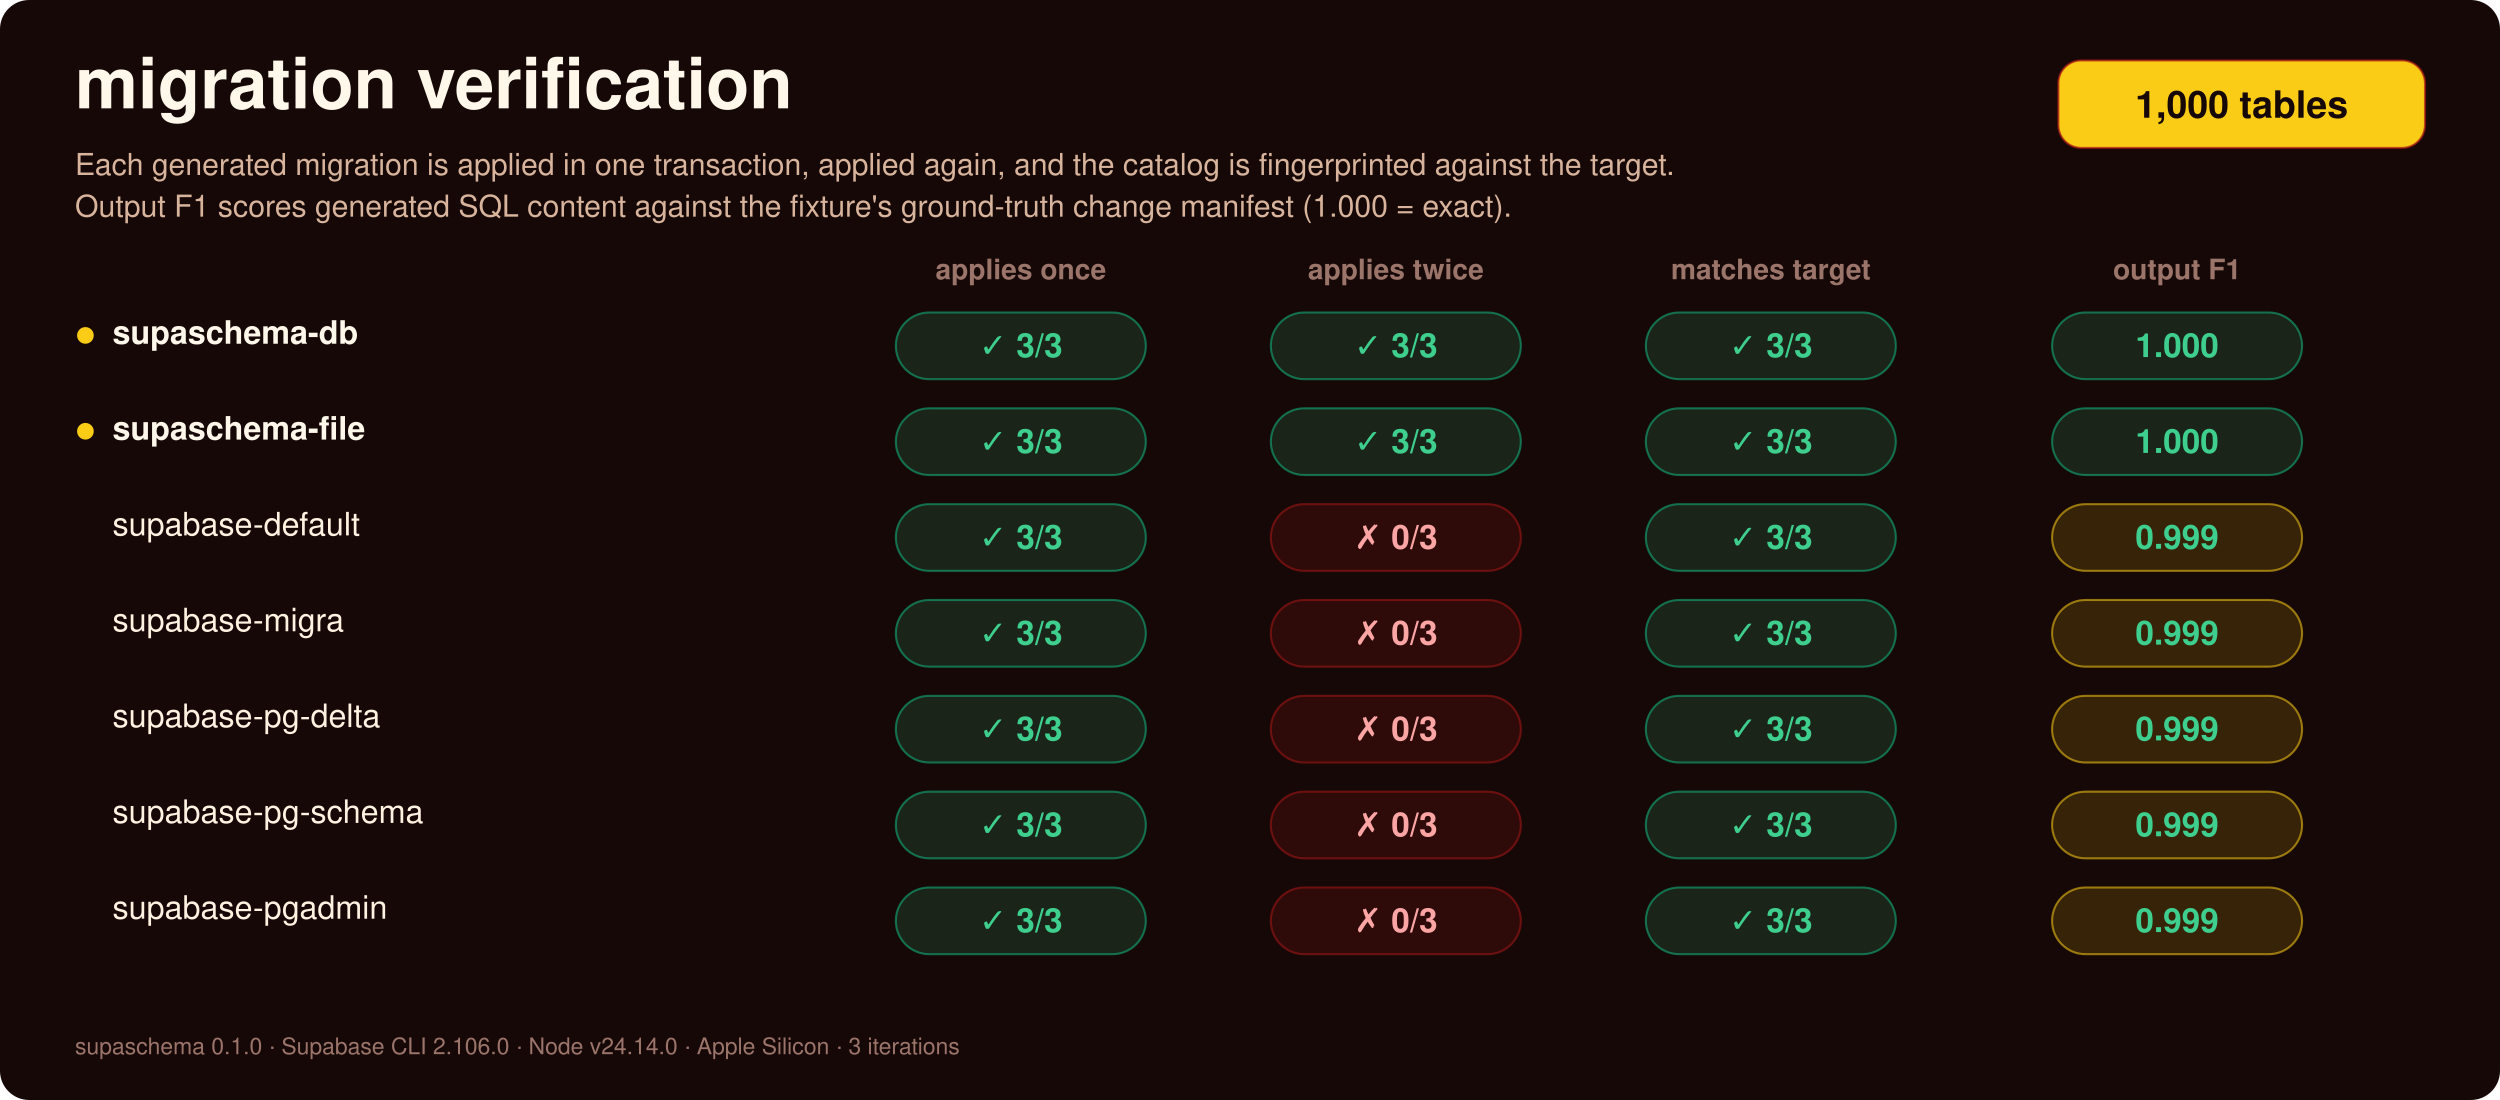
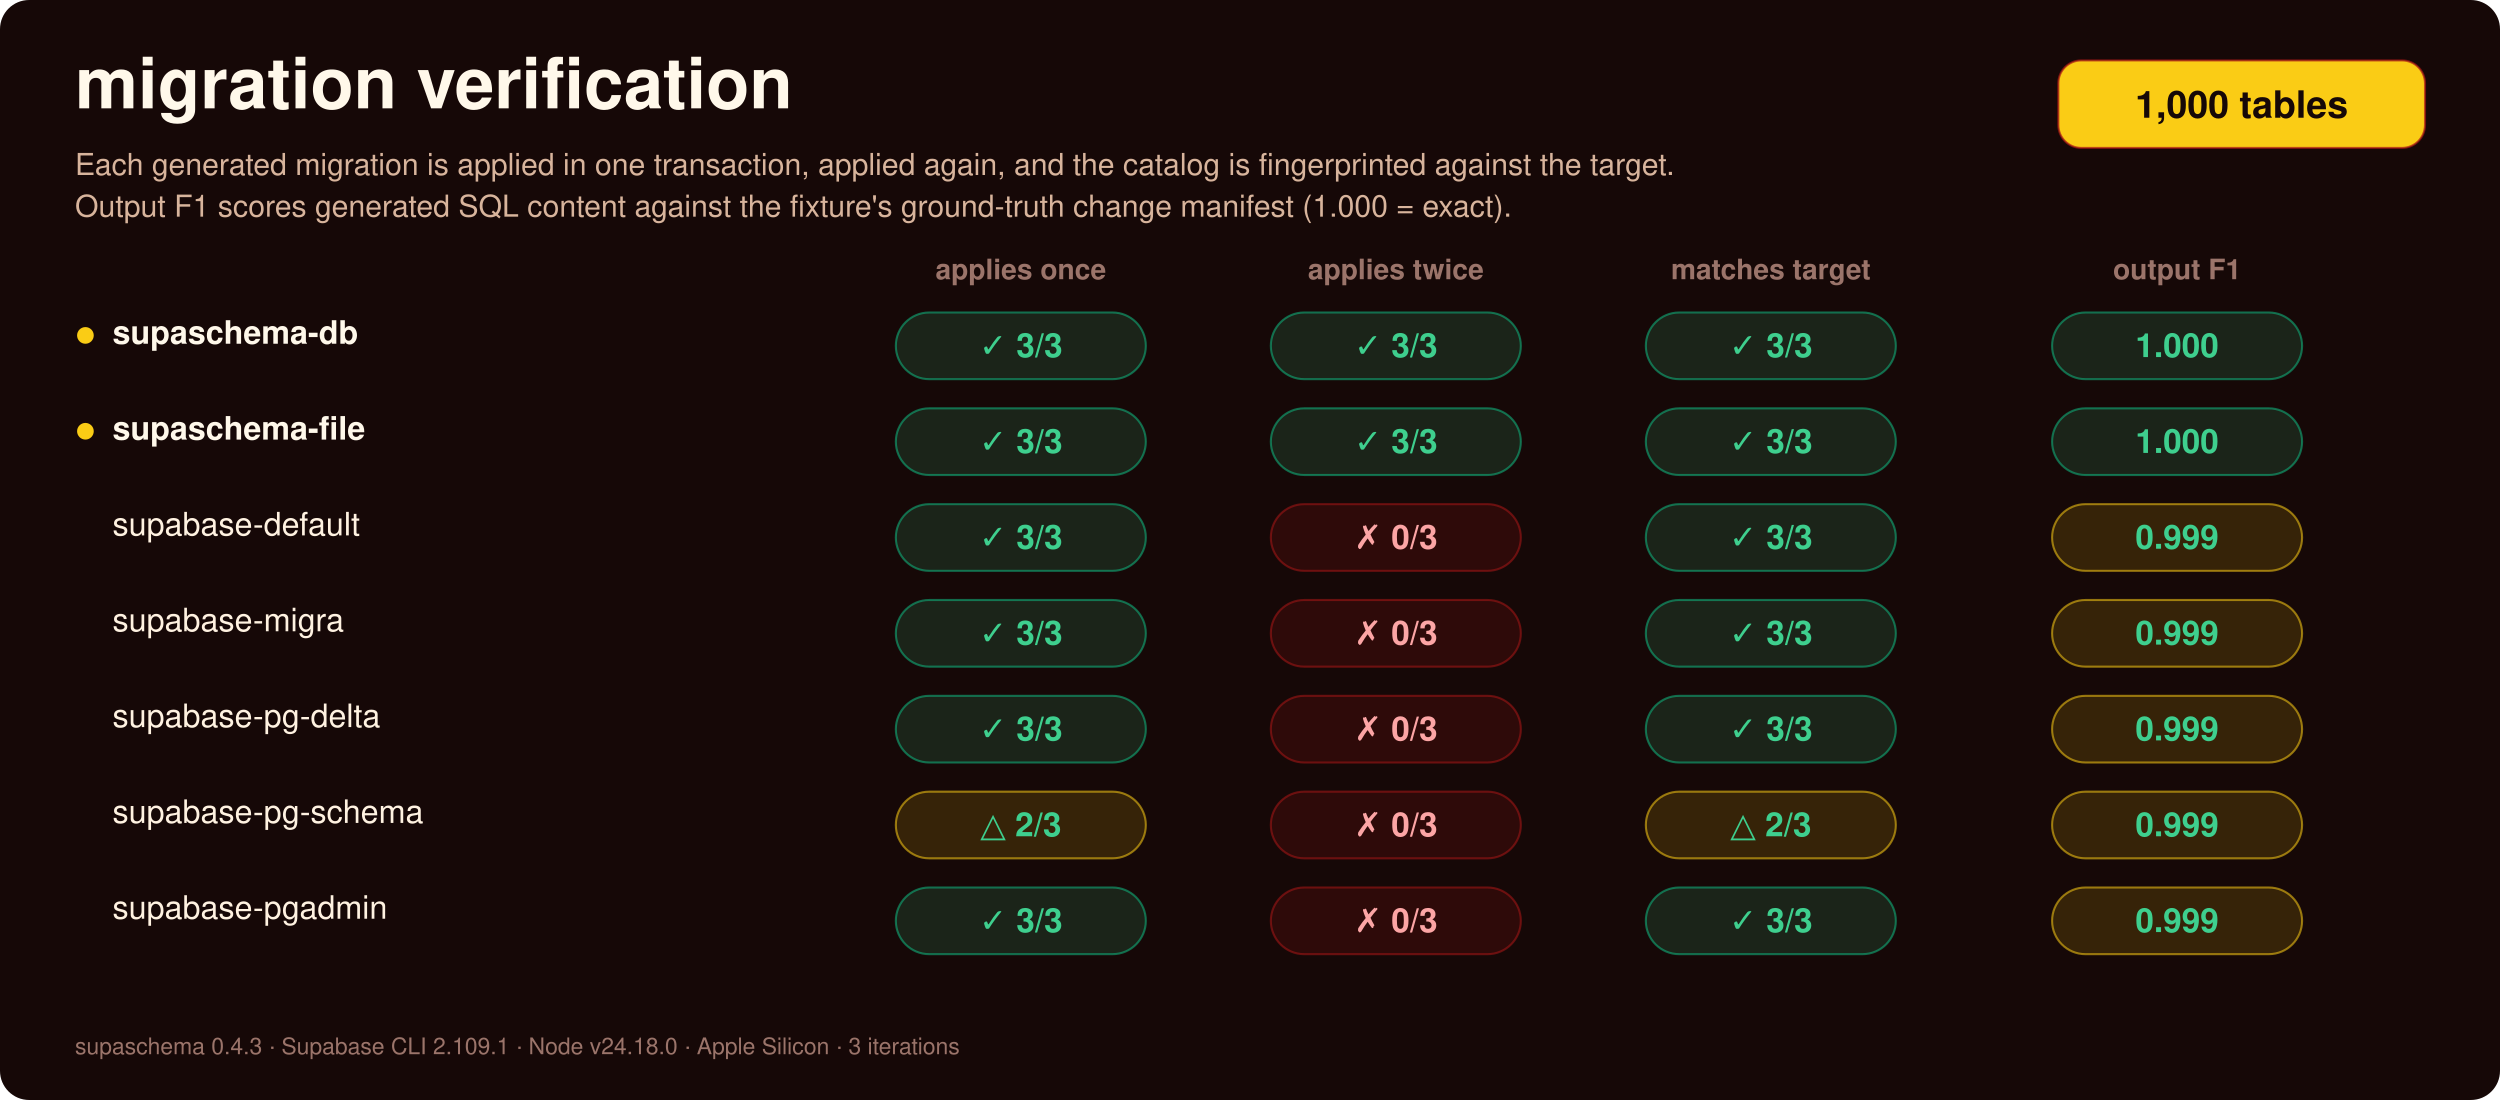
<svg xmlns="http://www.w3.org/2000/svg" height="528" role="img" viewBox="0 0 1200 528" width="1200">
  <defs>
    <linearGradient id="supaGradient" x1="0" x2="1" y1="0" y2="0">
      <stop offset="0%" stop-color="#A91616" />
      <stop offset="100%" stop-color="#FACC15" />
    </linearGradient>
    <linearGradient id="slateGradient" x1="0" x2="1" y1="0" y2="0">
      <stop offset="0%" stop-color="#3C241D" />
      <stop offset="100%" stop-color="#8A6255" />
    </linearGradient>
  </defs>
  <rect fill="#160807" height="100%" rx="14" width="100%" />
  <text fill="#FFF8EA" font-family="Aptos, 'Avenir Next', ui-sans-serif, system-ui, 'Segoe UI', Helvetica, Arial, sans-serif" font-size="34" font-weight="700" x="36.0" y="52.0">
    migration verification
  </text>
  <rect fill="#FACC15" height="42" rx="11" stroke="#A91616" stroke-opacity="0.7" width="176" x="988" y="29" />
  <text fill="#160807" font-family="Aptos, 'Avenir Next', ui-sans-serif, system-ui, 'Segoe UI', Helvetica, Arial, sans-serif" font-size="18" font-weight="800" text-anchor="middle" x="1076.0" y="56.5">
    1,000 tables
  </text>
  <text fill="#D8B49C" font-family="Aptos, 'Avenir Next', ui-sans-serif, system-ui, 'Segoe UI', Helvetica, Arial, sans-serif" font-size="14.5" font-weight="400" x="36.0" y="84.0">
    Each generated migration is applied in one transaction, applied again, and the catalog is
    fingerprinted against the target.
  </text>
  <text fill="#D8B49C" font-family="Aptos, 'Avenir Next', ui-sans-serif, system-ui, 'Segoe UI', Helvetica, Arial, sans-serif" font-size="14.5" font-weight="400" x="36.0" y="104.0">
    Output F1 scores generated SQL content against the fixture's ground-truth change manifest (1.000
    = exact).
  </text>
  <text fill="#9B746A" font-family="Aptos, 'Avenir Next', ui-sans-serif, system-ui, 'Segoe UI', Helvetica, Arial, sans-serif" font-size="13.5" font-weight="600" text-anchor="middle" x="490.0" y="134.0">
    applies once
  </text>
  <text fill="#9B746A" font-family="Aptos, 'Avenir Next', ui-sans-serif, system-ui, 'Segoe UI', Helvetica, Arial, sans-serif" font-size="13.5" font-weight="600" text-anchor="middle" x="670.0" y="134.0">
    applies twice
  </text>
  <text fill="#9B746A" font-family="Aptos, 'Avenir Next', ui-sans-serif, system-ui, 'Segoe UI', Helvetica, Arial, sans-serif" font-size="13.5" font-weight="600" text-anchor="middle" x="850.0" y="134.0">
    matches target
  </text>
  <text fill="#9B746A" font-family="Aptos, 'Avenir Next', ui-sans-serif, system-ui, 'Segoe UI', Helvetica, Arial, sans-serif" font-size="13.5" font-weight="600" text-anchor="middle" x="1045.0" y="134.0">
    output F1
  </text>
  <circle cx="41" cy="161" fill="#FACC15" r="4" />
  <text fill="#FFF8EA" font-family="Aptos, 'Avenir Next', ui-sans-serif, system-ui, 'Segoe UI', Helvetica, Arial, sans-serif" font-size="15.5" font-weight="650" x="54.0" y="165.0">
    supaschema-db
  </text>
  <rect fill="rgba(62,207,142,0.14)" height="32" rx="16" stroke="#10B981" stroke-opacity="0.55" width="120" x="430" y="150" />
  <text fill="#3ECF8E" font-family="Aptos, 'Avenir Next', ui-sans-serif, system-ui, 'Segoe UI', Helvetica, Arial, sans-serif" font-size="16" font-weight="600" text-anchor="middle" x="490.0" y="171.4">
    ✓ 3/3
  </text>
  <rect fill="rgba(62,207,142,0.14)" height="32" rx="16" stroke="#10B981" stroke-opacity="0.55" width="120" x="610" y="150" />
  <text fill="#3ECF8E" font-family="Aptos, 'Avenir Next', ui-sans-serif, system-ui, 'Segoe UI', Helvetica, Arial, sans-serif" font-size="16" font-weight="600" text-anchor="middle" x="670.0" y="171.4">
    ✓ 3/3
  </text>
  <rect fill="rgba(62,207,142,0.14)" height="32" rx="16" stroke="#10B981" stroke-opacity="0.55" width="120" x="790" y="150" />
  <text fill="#3ECF8E" font-family="Aptos, 'Avenir Next', ui-sans-serif, system-ui, 'Segoe UI', Helvetica, Arial, sans-serif" font-size="16" font-weight="600" text-anchor="middle" x="850.0" y="171.4">
    ✓ 3/3
  </text>
  <rect fill="rgba(62,207,142,0.14)" height="32" rx="16" stroke="#10B981" stroke-opacity="0.55" width="120" x="985" y="150" />
  <text fill="#3ECF8E" font-family="Aptos, 'Avenir Next', ui-sans-serif, system-ui, 'Segoe UI', Helvetica, Arial, sans-serif" font-size="16" font-weight="600" text-anchor="middle" x="1045.0" y="171.4">
    1.000
  </text>
  <circle cx="41" cy="207" fill="#FACC15" r="4" />
  <text fill="#FFF8EA" font-family="Aptos, 'Avenir Next', ui-sans-serif, system-ui, 'Segoe UI', Helvetica, Arial, sans-serif" font-size="15.5" font-weight="650" x="54.0" y="211.0">
    supaschema-file
  </text>
  <rect fill="rgba(62,207,142,0.14)" height="32" rx="16" stroke="#10B981" stroke-opacity="0.55" width="120" x="430" y="196" />
  <text fill="#3ECF8E" font-family="Aptos, 'Avenir Next', ui-sans-serif, system-ui, 'Segoe UI', Helvetica, Arial, sans-serif" font-size="16" font-weight="600" text-anchor="middle" x="490.0" y="217.4">
    ✓ 3/3
  </text>
  <rect fill="rgba(62,207,142,0.14)" height="32" rx="16" stroke="#10B981" stroke-opacity="0.55" width="120" x="610" y="196" />
  <text fill="#3ECF8E" font-family="Aptos, 'Avenir Next', ui-sans-serif, system-ui, 'Segoe UI', Helvetica, Arial, sans-serif" font-size="16" font-weight="600" text-anchor="middle" x="670.0" y="217.4">
    ✓ 3/3
  </text>
  <rect fill="rgba(62,207,142,0.14)" height="32" rx="16" stroke="#10B981" stroke-opacity="0.55" width="120" x="790" y="196" />
  <text fill="#3ECF8E" font-family="Aptos, 'Avenir Next', ui-sans-serif, system-ui, 'Segoe UI', Helvetica, Arial, sans-serif" font-size="16" font-weight="600" text-anchor="middle" x="850.0" y="217.4">
    ✓ 3/3
  </text>
  <rect fill="rgba(62,207,142,0.14)" height="32" rx="16" stroke="#10B981" stroke-opacity="0.55" width="120" x="985" y="196" />
  <text fill="#3ECF8E" font-family="Aptos, 'Avenir Next', ui-sans-serif, system-ui, 'Segoe UI', Helvetica, Arial, sans-serif" font-size="16" font-weight="600" text-anchor="middle" x="1045.0" y="217.4">
    1.000
  </text>
  <text fill="#FFF2E1" font-family="Aptos, 'Avenir Next', ui-sans-serif, system-ui, 'Segoe UI', Helvetica, Arial, sans-serif" font-size="15.5" font-weight="450" x="54.0" y="257.0">
    supabase-default
  </text>
  <rect fill="rgba(62,207,142,0.14)" height="32" rx="16" stroke="#10B981" stroke-opacity="0.55" width="120" x="430" y="242" />
  <text fill="#3ECF8E" font-family="Aptos, 'Avenir Next', ui-sans-serif, system-ui, 'Segoe UI', Helvetica, Arial, sans-serif" font-size="16" font-weight="600" text-anchor="middle" x="490.0" y="263.4">
    ✓ 3/3
  </text>
  <rect fill="rgba(169,22,22,0.16)" height="32" rx="16" stroke="#A91616" stroke-opacity="0.55" width="120" x="610" y="242" />
  <text fill="#FCA5A5" font-family="Aptos, 'Avenir Next', ui-sans-serif, system-ui, 'Segoe UI', Helvetica, Arial, sans-serif" font-size="16" font-weight="600" text-anchor="middle" x="670.0" y="263.4">
    ✗ 0/3
  </text>
  <rect fill="rgba(62,207,142,0.14)" height="32" rx="16" stroke="#10B981" stroke-opacity="0.55" width="120" x="790" y="242" />
  <text fill="#3ECF8E" font-family="Aptos, 'Avenir Next', ui-sans-serif, system-ui, 'Segoe UI', Helvetica, Arial, sans-serif" font-size="16" font-weight="600" text-anchor="middle" x="850.0" y="263.4">
    ✓ 3/3
  </text>
  <rect fill="rgba(250,204,21,0.14)" height="32" rx="16" stroke="#FACC15" stroke-opacity="0.55" width="120" x="985" y="242" />
  <text fill="#3ECF8E" font-family="Aptos, 'Avenir Next', ui-sans-serif, system-ui, 'Segoe UI', Helvetica, Arial, sans-serif" font-size="16" font-weight="600" text-anchor="middle" x="1045.0" y="263.4">
    0.999
  </text>
  <text fill="#FFF2E1" font-family="Aptos, 'Avenir Next', ui-sans-serif, system-ui, 'Segoe UI', Helvetica, Arial, sans-serif" font-size="15.5" font-weight="450" x="54.0" y="303.0">
    supabase-migra
  </text>
  <rect fill="rgba(62,207,142,0.14)" height="32" rx="16" stroke="#10B981" stroke-opacity="0.55" width="120" x="430" y="288" />
  <text fill="#3ECF8E" font-family="Aptos, 'Avenir Next', ui-sans-serif, system-ui, 'Segoe UI', Helvetica, Arial, sans-serif" font-size="16" font-weight="600" text-anchor="middle" x="490.0" y="309.4">
    ✓ 3/3
  </text>
  <rect fill="rgba(169,22,22,0.16)" height="32" rx="16" stroke="#A91616" stroke-opacity="0.55" width="120" x="610" y="288" />
  <text fill="#FCA5A5" font-family="Aptos, 'Avenir Next', ui-sans-serif, system-ui, 'Segoe UI', Helvetica, Arial, sans-serif" font-size="16" font-weight="600" text-anchor="middle" x="670.0" y="309.4">
    ✗ 0/3
  </text>
  <rect fill="rgba(62,207,142,0.14)" height="32" rx="16" stroke="#10B981" stroke-opacity="0.55" width="120" x="790" y="288" />
  <text fill="#3ECF8E" font-family="Aptos, 'Avenir Next', ui-sans-serif, system-ui, 'Segoe UI', Helvetica, Arial, sans-serif" font-size="16" font-weight="600" text-anchor="middle" x="850.0" y="309.4">
    ✓ 3/3
  </text>
  <rect fill="rgba(250,204,21,0.14)" height="32" rx="16" stroke="#FACC15" stroke-opacity="0.55" width="120" x="985" y="288" />
  <text fill="#3ECF8E" font-family="Aptos, 'Avenir Next', ui-sans-serif, system-ui, 'Segoe UI', Helvetica, Arial, sans-serif" font-size="16" font-weight="600" text-anchor="middle" x="1045.0" y="309.4">
    0.999
  </text>
  <text fill="#FFF2E1" font-family="Aptos, 'Avenir Next', ui-sans-serif, system-ui, 'Segoe UI', Helvetica, Arial, sans-serif" font-size="15.5" font-weight="450" x="54.0" y="349.0">
    supabase-pg-delta
  </text>
  <rect fill="rgba(62,207,142,0.14)" height="32" rx="16" stroke="#10B981" stroke-opacity="0.55" width="120" x="430" y="334" />
  <text fill="#3ECF8E" font-family="Aptos, 'Avenir Next', ui-sans-serif, system-ui, 'Segoe UI', Helvetica, Arial, sans-serif" font-size="16" font-weight="600" text-anchor="middle" x="490.0" y="355.4">
    ✓ 3/3
  </text>
  <rect fill="rgba(169,22,22,0.16)" height="32" rx="16" stroke="#A91616" stroke-opacity="0.55" width="120" x="610" y="334" />
  <text fill="#FCA5A5" font-family="Aptos, 'Avenir Next', ui-sans-serif, system-ui, 'Segoe UI', Helvetica, Arial, sans-serif" font-size="16" font-weight="600" text-anchor="middle" x="670.0" y="355.4">
    ✗ 0/3
  </text>
  <rect fill="rgba(62,207,142,0.14)" height="32" rx="16" stroke="#10B981" stroke-opacity="0.55" width="120" x="790" y="334" />
  <text fill="#3ECF8E" font-family="Aptos, 'Avenir Next', ui-sans-serif, system-ui, 'Segoe UI', Helvetica, Arial, sans-serif" font-size="16" font-weight="600" text-anchor="middle" x="850.0" y="355.4">
    ✓ 3/3
  </text>
  <rect fill="rgba(250,204,21,0.14)" height="32" rx="16" stroke="#FACC15" stroke-opacity="0.55" width="120" x="985" y="334" />
  <text fill="#3ECF8E" font-family="Aptos, 'Avenir Next', ui-sans-serif, system-ui, 'Segoe UI', Helvetica, Arial, sans-serif" font-size="16" font-weight="600" text-anchor="middle" x="1045.0" y="355.4">
    0.999
  </text>
  <text fill="#FFF2E1" font-family="Aptos, 'Avenir Next', ui-sans-serif, system-ui, 'Segoe UI', Helvetica, Arial, sans-serif" font-size="15.5" font-weight="450" x="54.0" y="395.0">
    supabase-pg-schema
  </text>
-   <rect fill="rgba(62,207,142,0.14)" height="32" rx="16" stroke="#10B981" stroke-opacity="0.55" width="120" x="430" y="380" />
+   <rect fill="rgba(250,204,21,0.14)" height="32" rx="16" stroke="#FACC15" stroke-opacity="0.55" width="120" x="430" y="380" />
  <text fill="#3ECF8E" font-family="Aptos, 'Avenir Next', ui-sans-serif, system-ui, 'Segoe UI', Helvetica, Arial, sans-serif" font-size="16" font-weight="600" text-anchor="middle" x="490.0" y="401.4">
-     ✓ 3/3
+     △ 2/3
  </text>
  <rect fill="rgba(169,22,22,0.16)" height="32" rx="16" stroke="#A91616" stroke-opacity="0.55" width="120" x="610" y="380" />
  <text fill="#FCA5A5" font-family="Aptos, 'Avenir Next', ui-sans-serif, system-ui, 'Segoe UI', Helvetica, Arial, sans-serif" font-size="16" font-weight="600" text-anchor="middle" x="670.0" y="401.4">
    ✗ 0/3
  </text>
-   <rect fill="rgba(62,207,142,0.14)" height="32" rx="16" stroke="#10B981" stroke-opacity="0.55" width="120" x="790" y="380" />
+   <rect fill="rgba(250,204,21,0.14)" height="32" rx="16" stroke="#FACC15" stroke-opacity="0.55" width="120" x="790" y="380" />
  <text fill="#3ECF8E" font-family="Aptos, 'Avenir Next', ui-sans-serif, system-ui, 'Segoe UI', Helvetica, Arial, sans-serif" font-size="16" font-weight="600" text-anchor="middle" x="850.0" y="401.4">
-     ✓ 3/3
+     △ 2/3
  </text>
  <rect fill="rgba(250,204,21,0.14)" height="32" rx="16" stroke="#FACC15" stroke-opacity="0.55" width="120" x="985" y="380" />
  <text fill="#3ECF8E" font-family="Aptos, 'Avenir Next', ui-sans-serif, system-ui, 'Segoe UI', Helvetica, Arial, sans-serif" font-size="16" font-weight="600" text-anchor="middle" x="1045.0" y="401.4">
    0.999
  </text>
  <text fill="#FFF2E1" font-family="Aptos, 'Avenir Next', ui-sans-serif, system-ui, 'Segoe UI', Helvetica, Arial, sans-serif" font-size="15.5" font-weight="450" x="54.0" y="441.0">
    supabase-pgadmin
  </text>
  <rect fill="rgba(62,207,142,0.14)" height="32" rx="16" stroke="#10B981" stroke-opacity="0.55" width="120" x="430" y="426" />
  <text fill="#3ECF8E" font-family="Aptos, 'Avenir Next', ui-sans-serif, system-ui, 'Segoe UI', Helvetica, Arial, sans-serif" font-size="16" font-weight="600" text-anchor="middle" x="490.0" y="447.4">
    ✓ 3/3
  </text>
  <rect fill="rgba(169,22,22,0.16)" height="32" rx="16" stroke="#A91616" stroke-opacity="0.55" width="120" x="610" y="426" />
  <text fill="#FCA5A5" font-family="Aptos, 'Avenir Next', ui-sans-serif, system-ui, 'Segoe UI', Helvetica, Arial, sans-serif" font-size="16" font-weight="600" text-anchor="middle" x="670.0" y="447.4">
    ✗ 0/3
  </text>
  <rect fill="rgba(62,207,142,0.14)" height="32" rx="16" stroke="#10B981" stroke-opacity="0.55" width="120" x="790" y="426" />
  <text fill="#3ECF8E" font-family="Aptos, 'Avenir Next', ui-sans-serif, system-ui, 'Segoe UI', Helvetica, Arial, sans-serif" font-size="16" font-weight="600" text-anchor="middle" x="850.0" y="447.4">
    ✓ 3/3
  </text>
  <rect fill="rgba(250,204,21,0.14)" height="32" rx="16" stroke="#FACC15" stroke-opacity="0.55" width="120" x="985" y="426" />
  <text fill="#3ECF8E" font-family="Aptos, 'Avenir Next', ui-sans-serif, system-ui, 'Segoe UI', Helvetica, Arial, sans-serif" font-size="16" font-weight="600" text-anchor="middle" x="1045.0" y="447.4">
    0.999
  </text>
  <text fill="#9B746A" font-family="Aptos, 'Avenir Next', ui-sans-serif, system-ui, 'Segoe UI', Helvetica, Arial, sans-serif" font-size="11" font-weight="400" x="36.0" y="506.0">
-     supaschema 0.1.0 · Supabase CLI 2.106.0 · Node v24.14.0 · Apple Silicon · 3 iterations
+     supaschema 0.4.3 · Supabase CLI 2.109.1 · Node v24.18.0 · Apple Silicon · 3 iterations
  </text>
</svg>
